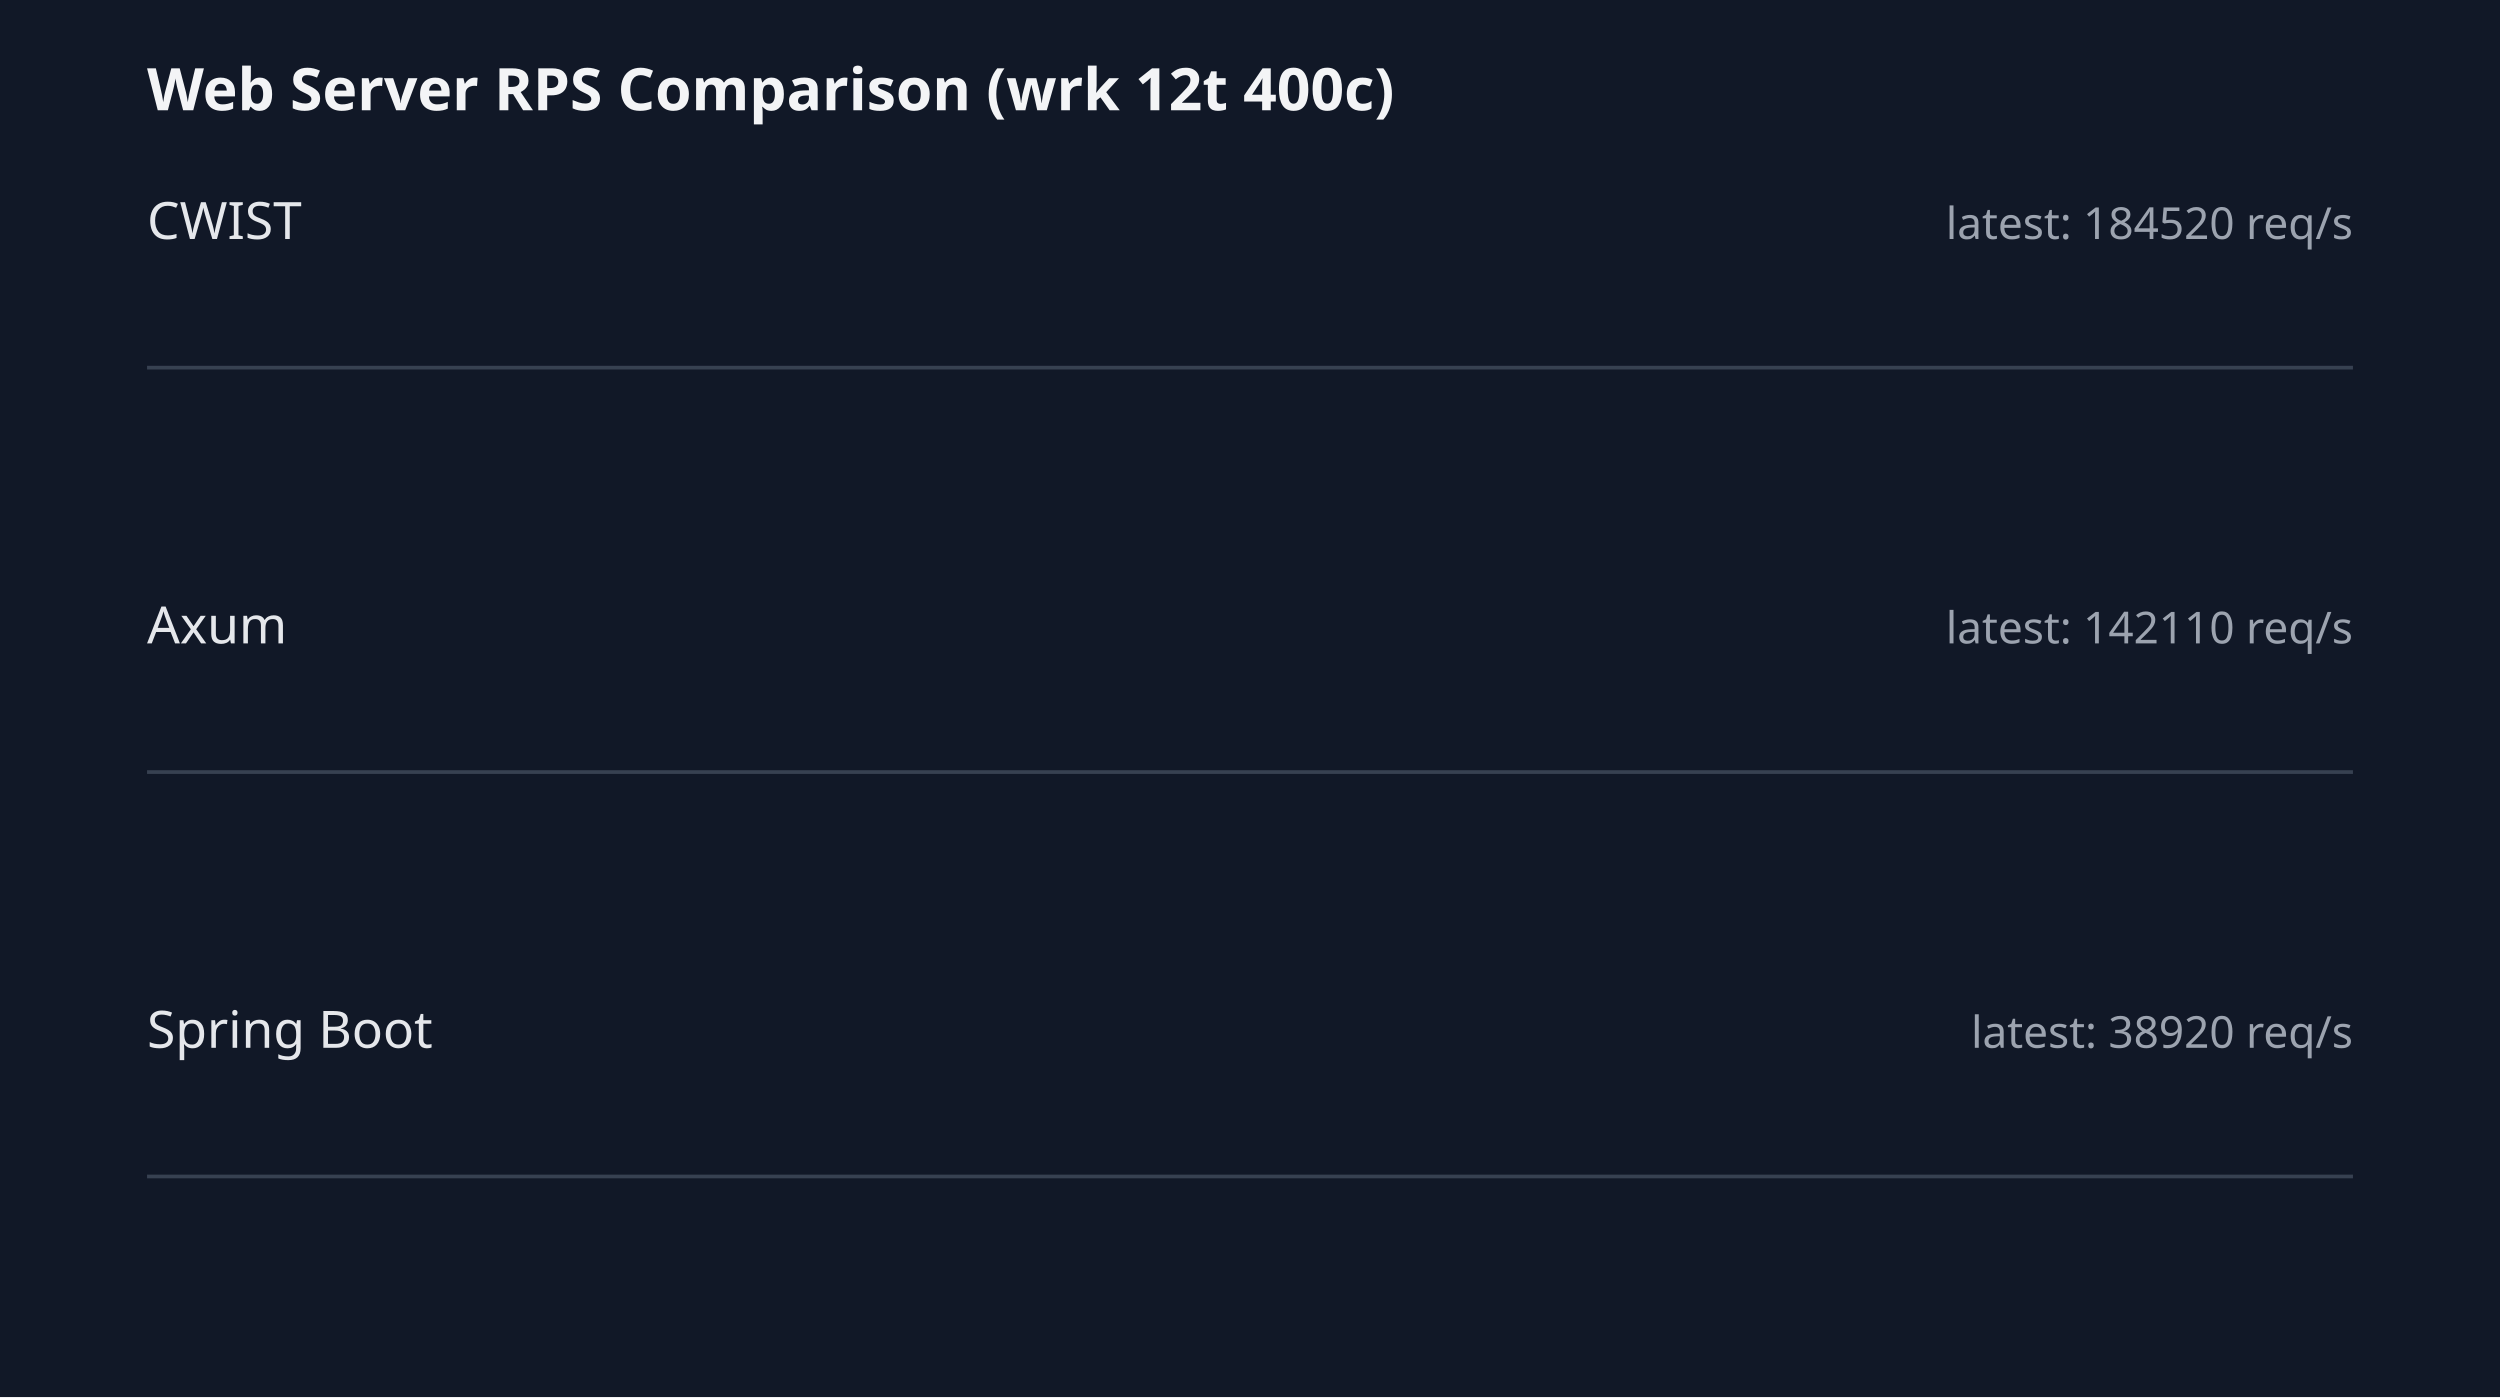
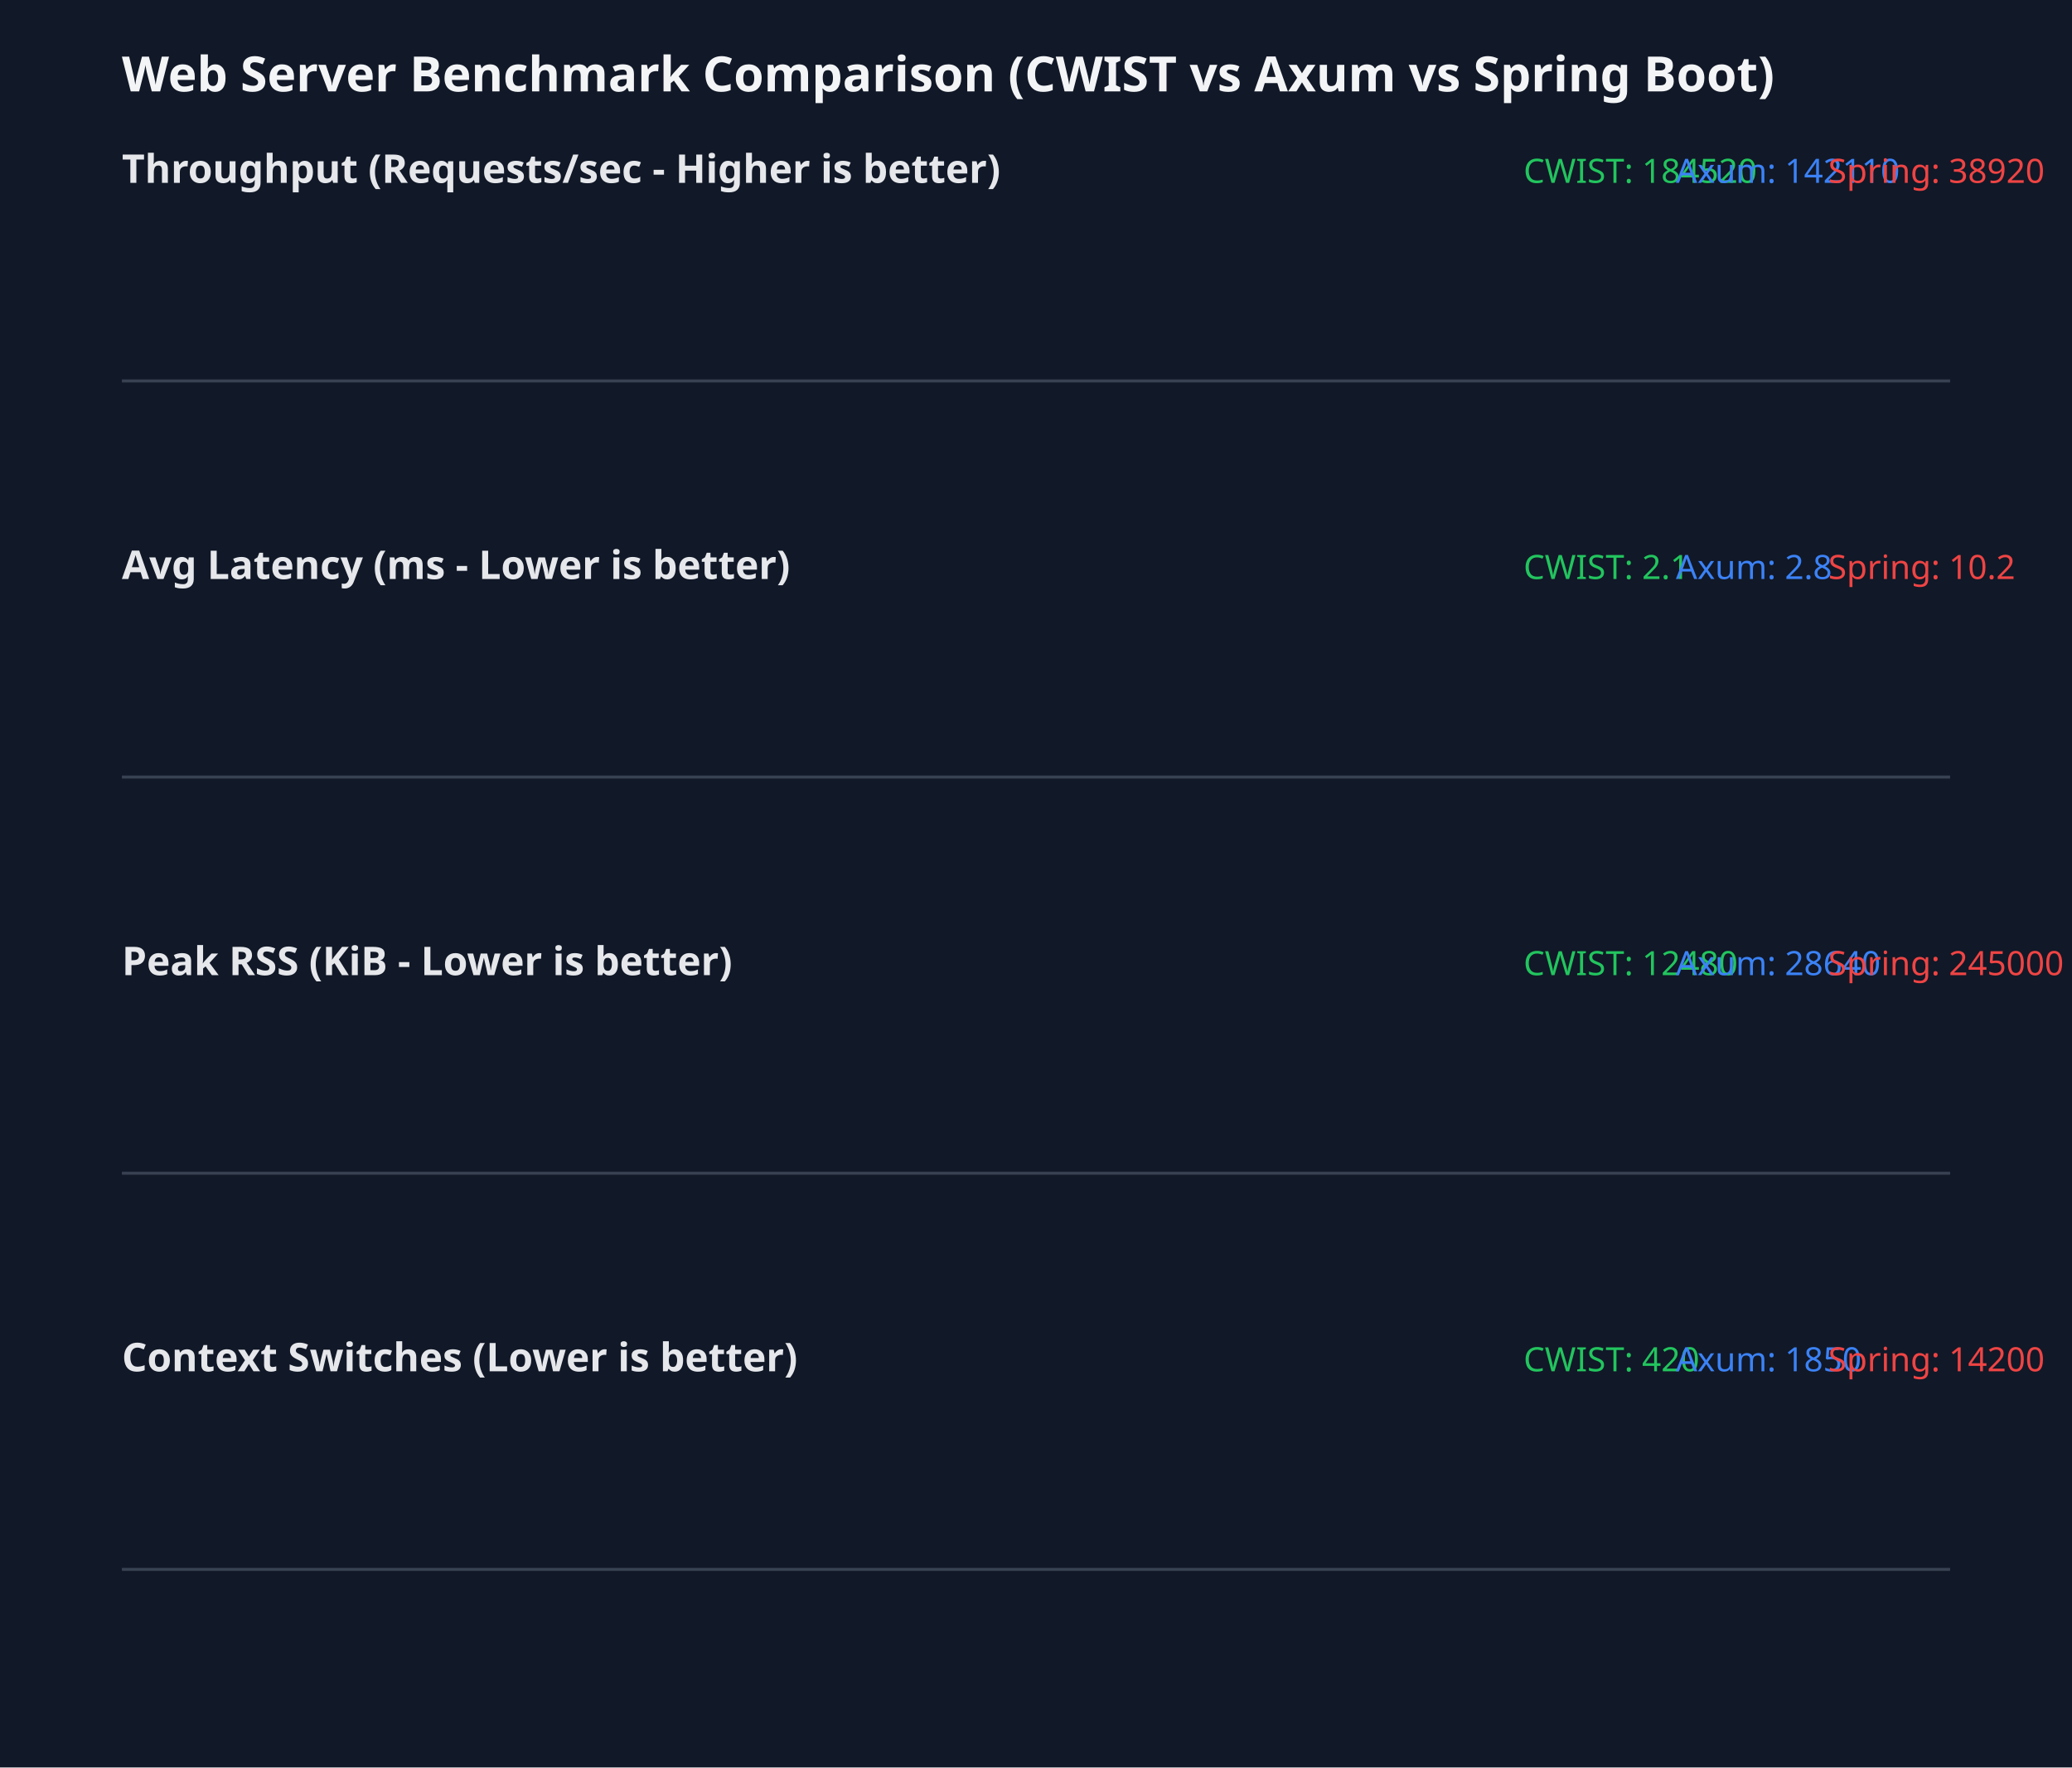
- <svg xmlns="http://www.w3.org/2000/svg" width="680" height="380" viewBox="0 0 680 380">
-   <style>.title{font:16px sans-serif;font-weight:bold;fill:#f3f4f6}.label{font:14px sans-serif;fill:#e5e7eb}.value{font:12px sans-serif;fill:#9ca3af}.axis{stroke:#374151}.series{fill:none;stroke-width:2.5}</style>
+ <svg xmlns="http://www.w3.org/2000/svg" width="680" height="580" viewBox="0 0 680 580">
+   <style>.title{font:16px sans-serif;font-weight:bold;fill:#f3f4f6}.subtitle{font:13px sans-serif;font-weight:600;fill:#e5e7eb}.legend{font:11px sans-serif;font-weight:500}.axis{stroke:#374151}.series{fill:none;stroke-width:2}</style>
  <rect width="100%" height="100%" fill="#111827" />
-   <text x="40" y="30" class="title">Web Server RPS Comparison (wrk 12t 400c)</text>
-   <text x="40" y="65" class="label">CWIST</text>
-   <text x="640" y="65" text-anchor="end" class="value">latest: 184520 req/s</text>
-   <line x1="40" y1="100" x2="640" y2="100" class="axis" />
-   <polyline points="40,100.0" stroke="#22c55e" class="series" />
-   <text x="40" y="175" class="label">Axum</text>
-   <text x="640" y="175" text-anchor="end" class="value">latest: 142110 req/s</text>
-   <line x1="40" y1="210" x2="640" y2="210" class="axis" />
-   <polyline points="40,210.0" stroke="#3b82f6" class="series" />
-   <text x="40" y="285" class="label">Spring Boot</text>
-   <text x="640" y="285" text-anchor="end" class="value">latest: 38920 req/s</text>
-   <line x1="40" y1="320" x2="640" y2="320" class="axis" />
-   <polyline points="40,320.0" stroke="#ef4444" class="series" />
+   <text x="40" y="30" class="title">Web Server Benchmark Comparison (CWIST vs Axum vs Spring Boot)</text>
+   <text x="40" y="60" class="subtitle">Throughput (Requests/sec - Higher is better)</text>
+   <line x1="40" y1="125" x2="640" y2="125" class="axis" />
+   <polyline points="40,80.0" stroke="#22c55e" class="series" />
+   <text x="500" y="60" class="legend" fill="#22c55e">CWIST: 184520</text>
+   <polyline points="40,93.1" stroke="#3b82f6" class="series" />
+   <text x="550" y="60" class="legend" fill="#3b82f6">Axum: 142110</text>
+   <polyline points="40,125.0" stroke="#ef4444" class="series" />
+   <text x="600" y="60" class="legend" fill="#ef4444">Spring: 38920</text>
+   <text x="40" y="190" class="subtitle">Avg Latency (ms - Lower is better)</text>
+   <line x1="40" y1="255" x2="640" y2="255" class="axis" />
+   <polyline points="40,255.0" stroke="#22c55e" class="series" />
+   <text x="500" y="190" class="legend" fill="#22c55e">CWIST: 2.1</text>
+   <polyline points="40,251.3" stroke="#3b82f6" class="series" />
+   <text x="550" y="190" class="legend" fill="#3b82f6">Axum: 2.8</text>
+   <polyline points="40,210.0" stroke="#ef4444" class="series" />
+   <text x="600" y="190" class="legend" fill="#ef4444">Spring: 10.2</text>
+   <text x="40" y="320" class="subtitle">Peak RSS (KiB - Lower is better)</text>
+   <line x1="40" y1="385" x2="640" y2="385" class="axis" />
+   <polyline points="40,385.0" stroke="#22c55e" class="series" />
+   <text x="500" y="320" class="legend" fill="#22c55e">CWIST: 12480</text>
+   <polyline points="40,381.9" stroke="#3b82f6" class="series" />
+   <text x="550" y="320" class="legend" fill="#3b82f6">Axum: 28640</text>
+   <polyline points="40,340.0" stroke="#ef4444" class="series" />
+   <text x="600" y="320" class="legend" fill="#ef4444">Spring: 245000</text>
+   <text x="40" y="450" class="subtitle">Context Switches (Lower is better)</text>
+   <line x1="40" y1="515" x2="640" y2="515" class="axis" />
+   <polyline points="40,515.0" stroke="#22c55e" class="series" />
+   <text x="500" y="450" class="legend" fill="#22c55e">CWIST: 420</text>
+   <polyline points="40,510.3" stroke="#3b82f6" class="series" />
+   <text x="550" y="450" class="legend" fill="#3b82f6">Axum: 1850</text>
+   <polyline points="40,470.0" stroke="#ef4444" class="series" />
+   <text x="600" y="450" class="legend" fill="#ef4444">Spring: 14200</text>
</svg>
